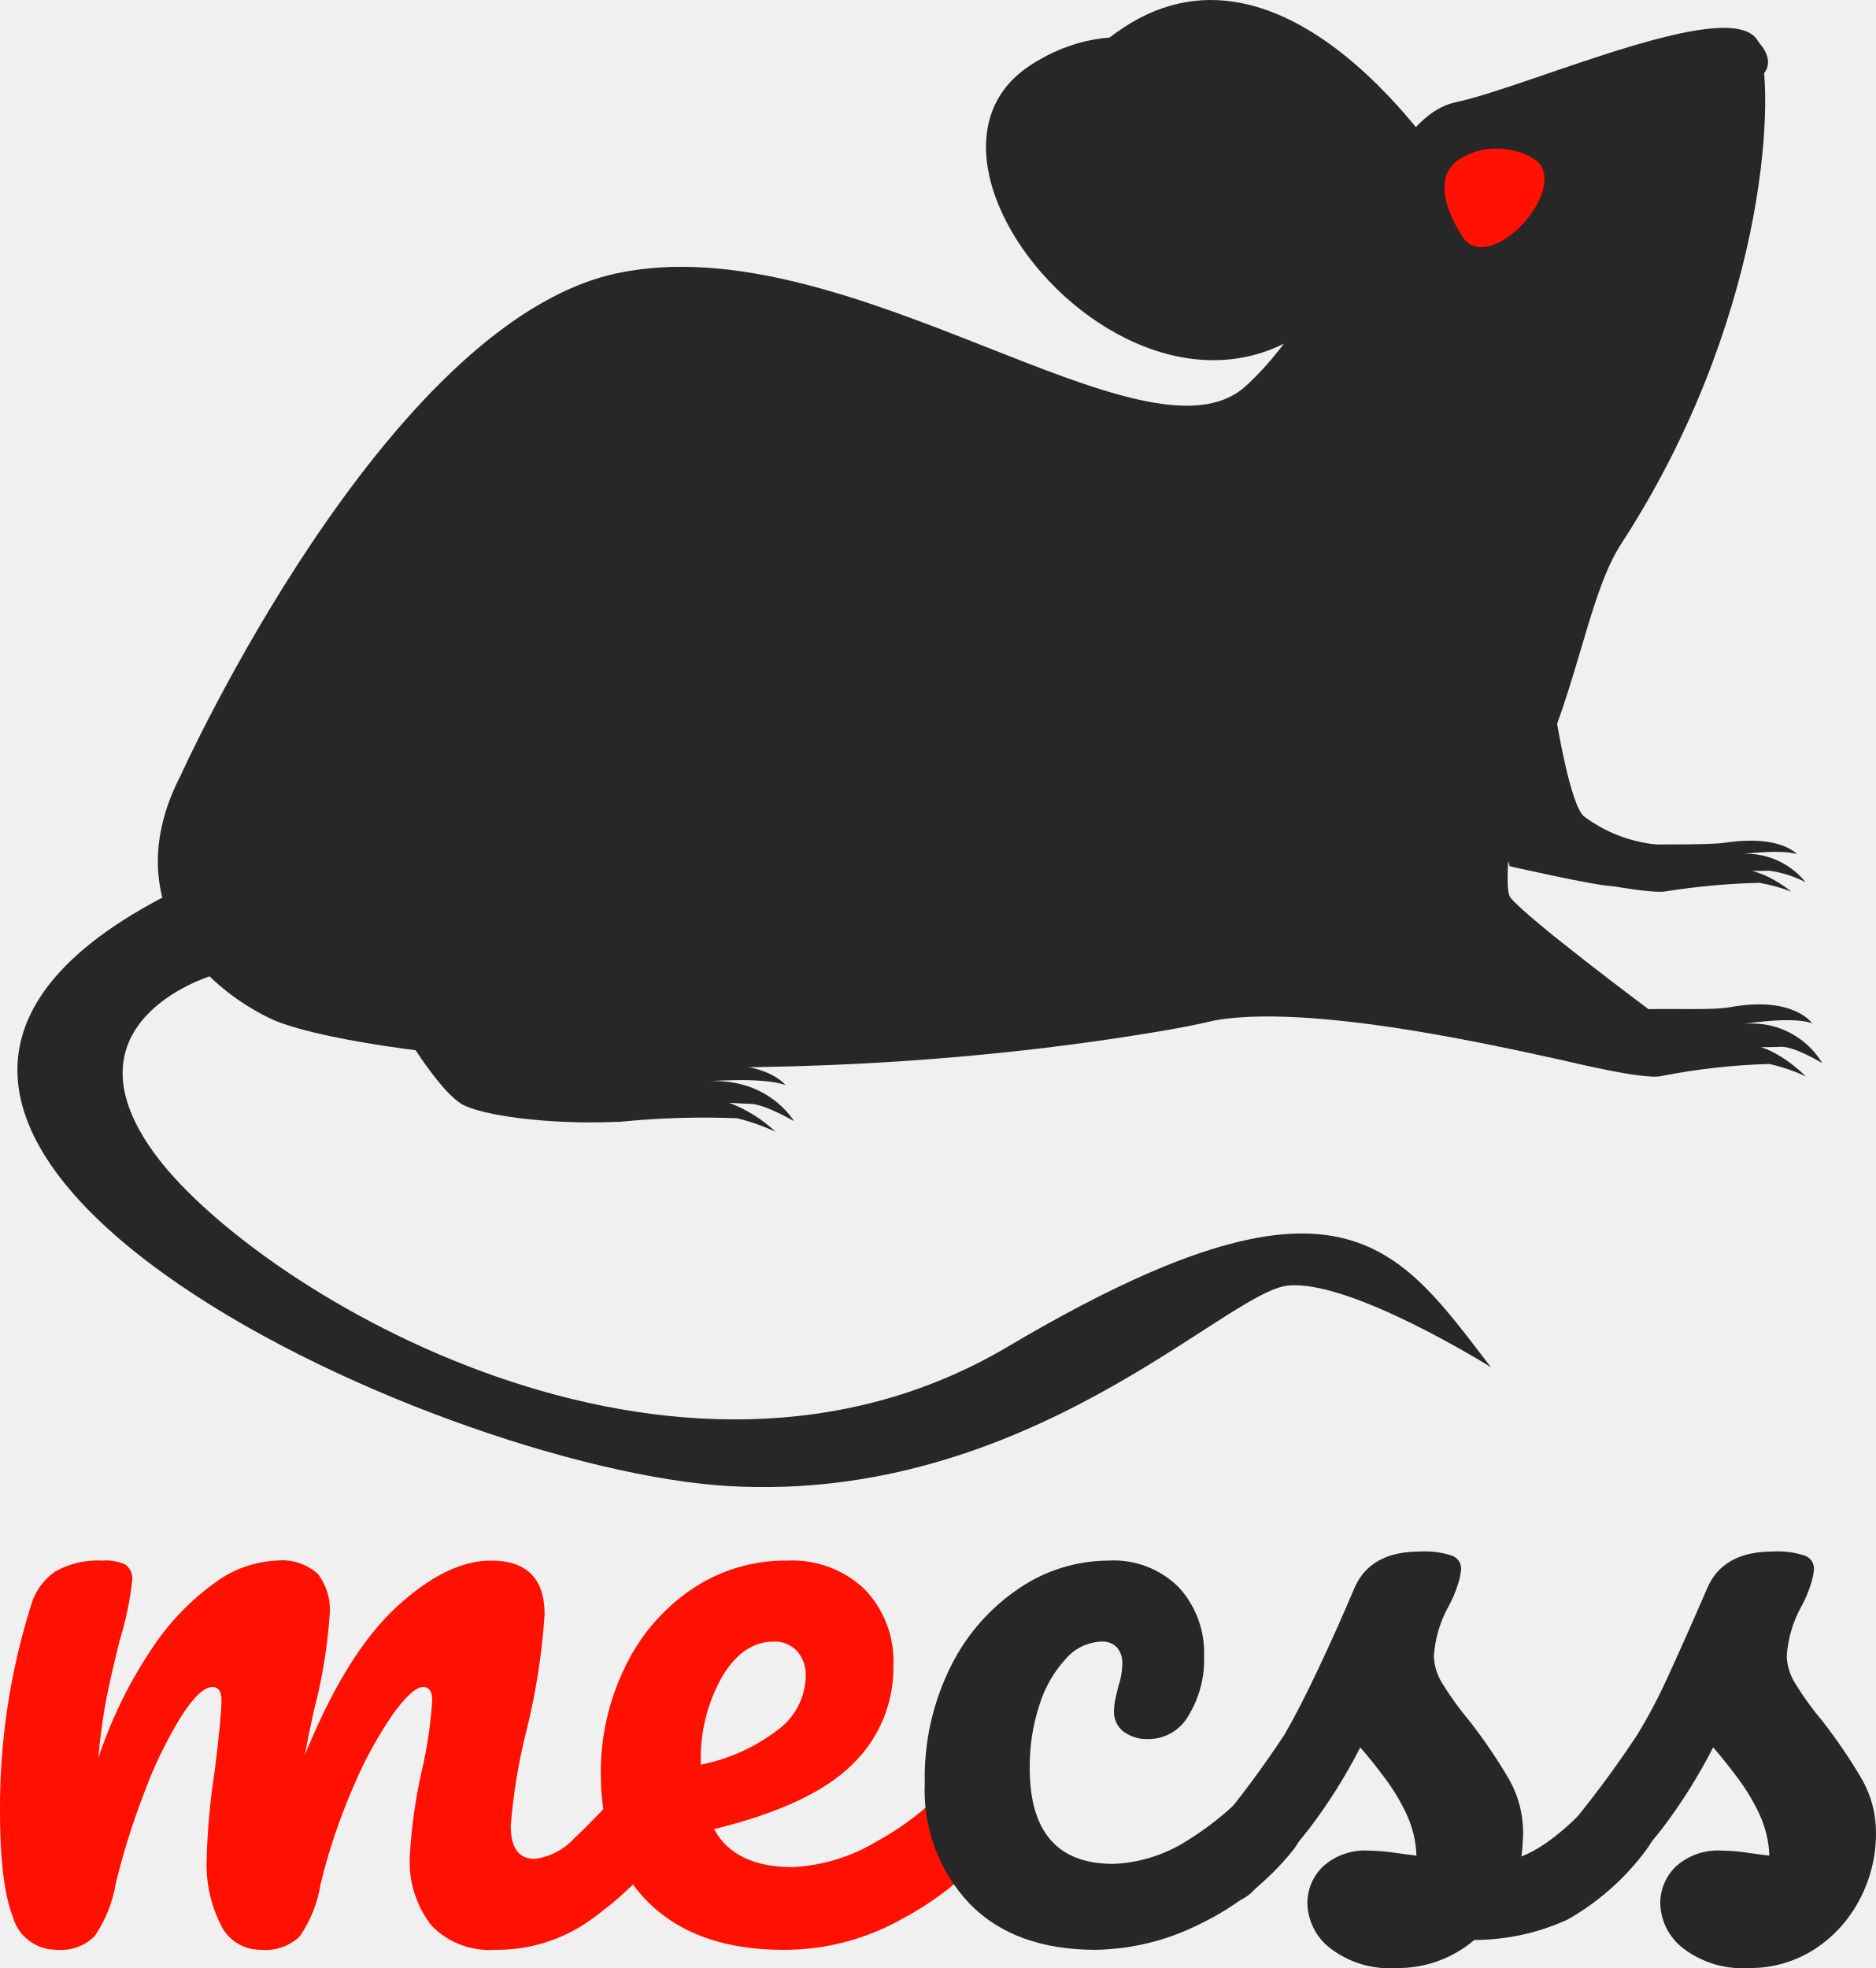
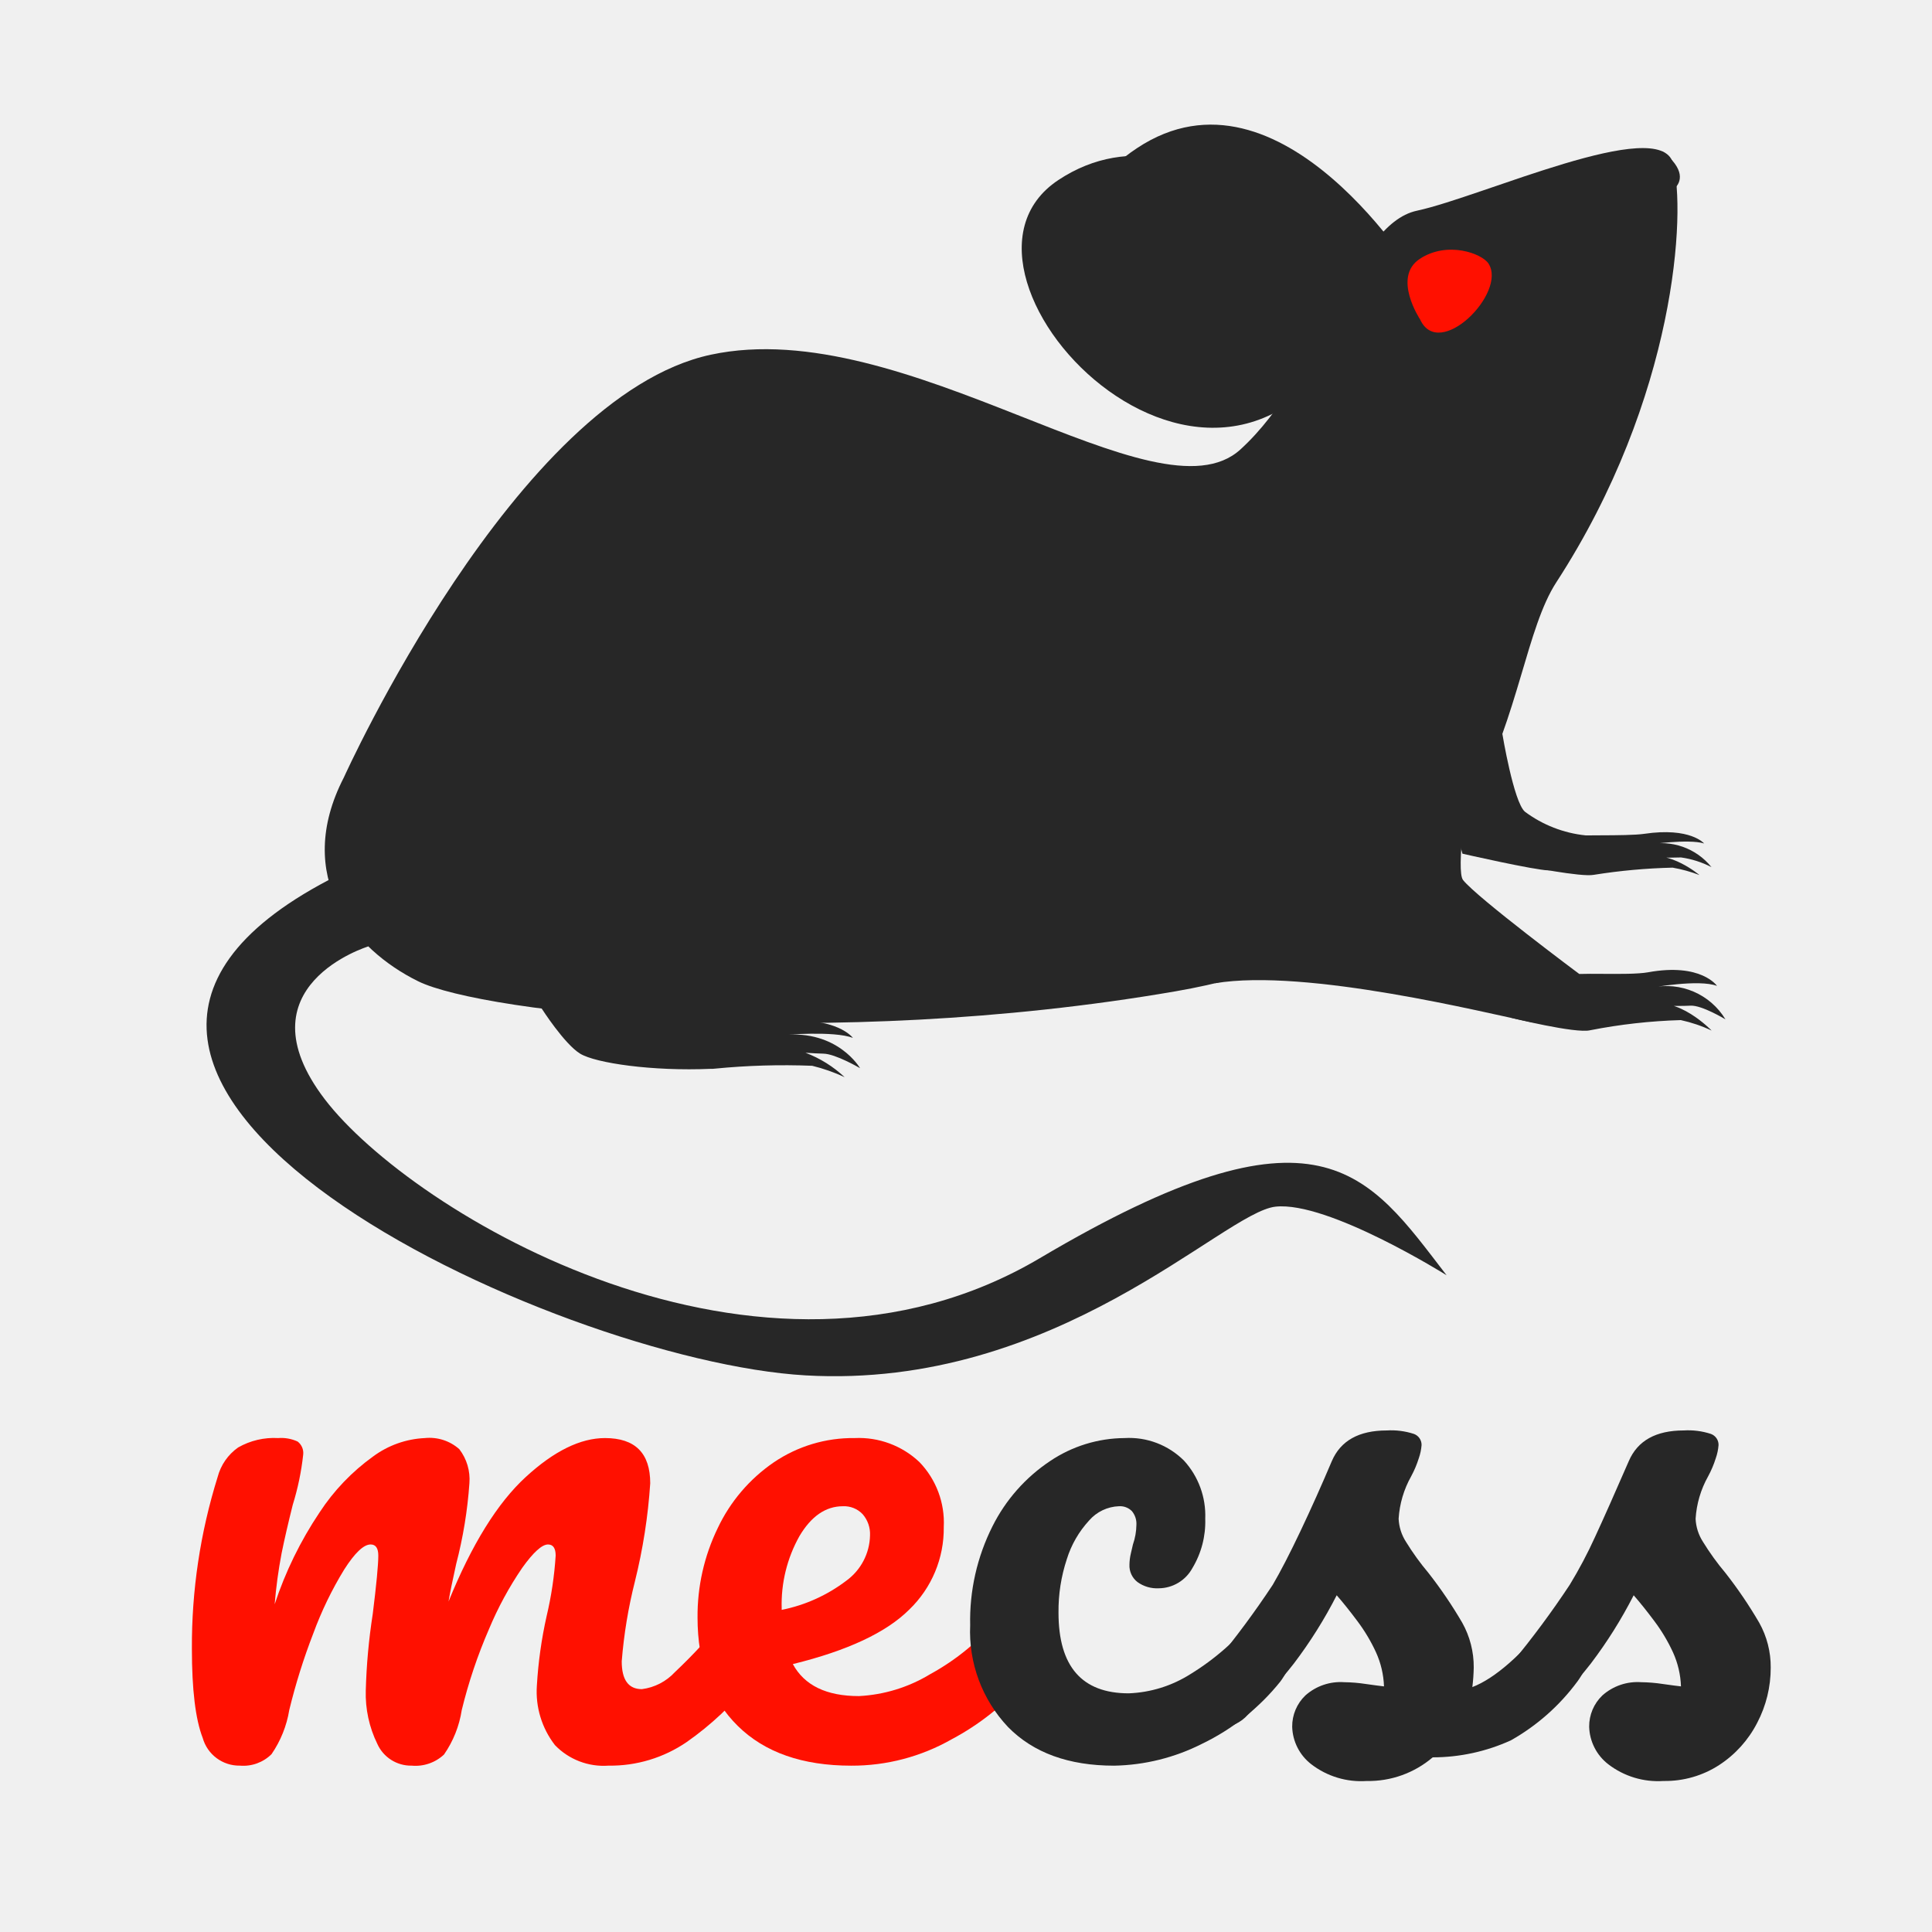
- <svg xmlns="http://www.w3.org/2000/svg" id="Calque_1" data-name="Calque 1" viewBox="0 0 163.436 171.464">
+ <svg xmlns="http://www.w3.org/2000/svg" id="square" viewBox="0 0 200 200">
  <defs>
-     <style>.cls-1{fill:#272727;}.cls-2{fill:#ff1000;}</style>
+     <style>.cls-1{fill:#fff;opacity:0.01;}.cls-2{fill:#272727;}.cls-3{fill:#ff1000;}</style>
  </defs>
-   <path class="cls-1" d="M157.855,89.644s5.838,1.182,7.142.917a60.762,60.762,0,0,1,8.153-.743,15.052,15.052,0,0,1,2.776.766s-3.098-2.626-5.712-1.822c0,0,2.781.048,3.805,0a9.833,9.833,0,0,1,3.152,1.003,6.657,6.657,0,0,0-6.631-2.324s4.239-.629,5.87-.125c0,0-1.413-1.706-6.196-.999-1.831.271-7.705.059-7.202.248C164.235,87.026,163.366,89.281,157.855,89.644Z" transform="translate(-19.86572 -12.90127)" />
-   <path class="cls-1" d="M155.524,75.972s1.166,7.049,2.331,8.053a12.68,12.68,0,0,0,6.294,2.454s-.706,3.63-3.82,3.622c-1.379-.003-8.938-1.728-8.938-1.728S148.565,79.271,155.524,75.972Z" transform="translate(-19.86572 -12.90127)" />
-   <path class="cls-1" d="M85.235,109.073c1.263.019,3.798,1.505,3.798,1.505s-2.298-3.998-7.972-3.434c0,0,5.265-.46,7.231.3,0,0-1.603-2.252-7.543-1.736-2.273.197-25.275-1.577-24.671-1.301,0,0,2.351,3.678,3.982,4.67,1.595.972,7.454,1.833,13.522,1.567a2.625,2.625,0,0,0,.411-.017,73.431,73.431,0,0,1,10.089-.297,18.292,18.292,0,0,1,3.354,1.178,12.214,12.214,0,0,0-4.053-2.527C84.106,109.029,84.799,109.067,85.235,109.073Z" transform="translate(-19.86572 -12.90127)" />
-   <path class="cls-1" d="M146.88,29.035s-14.219-23.61-29.165-13.707C102.769,25.228,128.929,33.294,146.88,29.035Z" transform="translate(-19.86572 -12.90127)" />
-   <path class="cls-1" d="M141.432,31.269s-16.928-22.533-31.874-12.63C94.611,28.539,127.773,62.721,141.432,31.269Z" transform="translate(-19.86572 -12.90127)" />
-   <path class="cls-1" d="M35.598,80.478s17.792-39.432,37.99-43.76c20.197-4.328,46.164,17.696,54.819,9.811,8.656-7.887,11.542-23.275,18.274-24.717,6.732-1.443,25.102-9.893,26.497-4.946,1.394,4.946.357,24.287-12.07,43.416-6.117,9.415-3.366,36.114-39.432,42.341-36.067,6.228-71.651,2.272-78.384-1.04C36.56,98.271,30.309,90.734,35.598,80.478Z" transform="translate(-19.86572 -12.90127)" />
-   <path class="cls-1" d="M38.13,97.971s-13.457,4.106-4.512,15.82c8.945,11.714,45.042,33.609,74.037,16.448,28.994-17.16,33.894-8.876,42.096,1.775,0,0-12.26-7.692-17.71-7.101s-22.611,18.956-48.647,17.466c-26.036-1.49-88.698-30.646-49.379-51.275C34.014,91.104,38.432,91.146,38.13,97.971Z" transform="translate(-19.86572 -12.90127)" />
-   <path class="cls-2" d="M147.008,33.067s-2.904-4.37-.038-6.265c2.866-1.893,6.448-.56,7.123.49C156.027,30.296,148.98,37.4,147.008,33.067Z" transform="translate(-19.86572 -12.90127)" />
-   <path class="cls-1" d="M132.973,29.549s-16.058-13.402-21.227-9.023c-5.168,4.381,3.691,19.231,12.496,19.231C133.048,39.758,136.075,31.957,132.973,29.549Z" transform="translate(-19.86572 -12.90127)" />
-   <path class="cls-1" d="M172.104,15.676s-2.264,2.404-1.673,3.972C171.025,21.215,176.735,19.31,172.104,15.676Z" transform="translate(-19.86572 -12.90127)" />
-   <path class="cls-1" d="M156.406,105.354s6.713,1.671,8.213,1.296a57.214,57.214,0,0,1,9.375-1.05,14.911,14.911,0,0,1,3.193,1.083s-3.562-3.714-6.568-2.577c0,0,3.198.068,4.375,0s3.625,1.418,3.625,1.418a7.144,7.144,0,0,0-7.625-3.286s4.875-.89,6.75-.177c0,0-1.625-2.412-7.125-1.412-2.105.383-7.797-.062-8.282.351C159.329,103.557,162.744,104.84,156.406,105.354Z" transform="translate(-19.86572 -12.90127)" />
-   <path class="cls-1" d="M155.571,60.281s-5.592,28.967-4.113,30.824c1.481,1.855,12.031,9.724,12.031,9.724s-1.442,5.693-5.034,4.976c-4.469-.892-23.21-5.606-32.678-4.019C125.777,101.786,130.076,69.615,155.571,60.281Z" transform="translate(-19.86572 -12.90127)" />
-   <path class="cls-2" d="M20.981,179.901q-1.117-2.88-1.116-9.217a58.618,58.618,0,0,1,2.664-17.783,5.414,5.414,0,0,1,2.124-3.061,7.491,7.491,0,0,1,4.14-.972,4.069,4.069,0,0,1,2.016.359,1.489,1.489,0,0,1,.576,1.368,27.459,27.459,0,0,1-1.08,5.185q-.721,2.88-1.152,5.004a49.706,49.706,0,0,0-.72,5.292,38.957,38.957,0,0,1,4.644-9.504,21.846,21.846,0,0,1,5.544-5.796,9.747,9.747,0,0,1,5.363-1.908,4.643,4.643,0,0,1,3.564,1.151,5.127,5.127,0,0,1,1.045,3.528,45.629,45.629,0,0,1-1.369,8.353q-.577,2.591-.791,3.888,3.598-8.856,7.992-12.888,4.389-4.033,8.207-4.032,4.679,0,4.68,4.68a57.809,57.809,0,0,1-1.584,10.152,49.934,49.934,0,0,0-1.367,8.279q0,2.881,2.088,2.881a5.626,5.626,0,0,0,3.42-1.765,57.743,57.743,0,0,0,5.293-5.724,2.523,2.523,0,0,1,1.943-1.008,1.668,1.668,0,0,1,1.477.863,4.473,4.473,0,0,1,.539,2.376,6.63,6.63,0,0,1-1.367,4.465,31.896,31.896,0,0,1-6.66,6.264,13.972,13.972,0,0,1-8.102,2.448,6.998,6.998,0,0,1-5.543-2.124,9.035,9.035,0,0,1-1.873-6.156,44.805,44.805,0,0,1,1.01-7.2,37.347,37.347,0,0,0,.936-6.264c0-.768-.266-1.152-.793-1.152q-.935,0-2.664,2.412a35.532,35.532,0,0,0-3.455,6.372,51.811,51.811,0,0,0-2.809,8.352,11.007,11.007,0,0,1-1.836,4.608,4.315,4.315,0,0,1-3.348,1.152,3.817,3.817,0,0,1-3.564-2.269,11.757,11.757,0,0,1-1.188-5.508,62.267,62.267,0,0,1,.721-7.92q.574-4.607.576-6.048c0-.768-.266-1.152-.793-1.152q-1.081,0-2.736,2.592a37.253,37.253,0,0,0-3.204,6.624,63.54,63.54,0,0,0-2.484,7.92,11.253,11.253,0,0,1-1.836,4.572,4.145,4.145,0,0,1-3.276,1.188A3.933,3.933,0,0,1,20.981,179.901Z" transform="translate(-19.86572 -12.90127)" />
-   <path class="cls-2" d="M106.876,167.229a4.464,4.464,0,0,1,.54,2.376,6.625,6.625,0,0,1-1.368,4.465,26.32,26.32,0,0,1-7.523,5.976,20.863,20.863,0,0,1-10.404,2.736q-7.56,0-11.736-4.104T72.209,167.445a20.823,20.823,0,0,1,2.088-9.252,17.098,17.098,0,0,1,5.796-6.805,14.577,14.577,0,0,1,8.389-2.52,9.127,9.127,0,0,1,6.695,2.483,9.026,9.026,0,0,1,2.521,6.732,11.642,11.642,0,0,1-3.564,8.532q-3.564,3.564-12.06,5.651,1.799,3.313,6.84,3.312a15.742,15.742,0,0,0,7.38-2.269,24.36,24.36,0,0,0,7.164-5.939,2.527,2.527,0,0,1,1.944-1.008A1.665,1.665,0,0,1,106.876,167.229Zm-24.12-8.208a14.439,14.439,0,0,0-1.836,7.488v.145a16.357,16.357,0,0,0,6.696-3.024,5.943,5.943,0,0,0,2.448-4.68,3.13,3.13,0,0,0-.757-2.196,2.641,2.641,0,0,0-2.052-.828Q84.592,155.925,82.756,159.021Z" transform="translate(-19.86572 -12.90127)" />
-   <path class="cls-1" d="M104.355,178.785a14.404,14.404,0,0,1-3.923-10.548,21.689,21.689,0,0,1,2.304-10.225,17.546,17.546,0,0,1,5.976-6.768,13.965,13.965,0,0,1,7.704-2.376,8.035,8.035,0,0,1,6.156,2.34,8.437,8.437,0,0,1,2.195,6.012,9.316,9.316,0,0,1-1.332,5.112,4.003,4.003,0,0,1-3.491,2.088,3.458,3.458,0,0,1-2.196-.648,2.154,2.154,0,0,1-.828-1.8,5.334,5.334,0,0,1,.144-1.151c.096-.433.168-.744.217-.937a6.413,6.413,0,0,0,.359-2.016,2.046,2.046,0,0,0-.468-1.44,1.732,1.732,0,0,0-1.332-.504,4.289,4.289,0,0,0-3.096,1.477,10.499,10.499,0,0,0-2.305,3.995,17.031,17.031,0,0,0-.863,5.544q0,8.354,7.271,8.353a12.841,12.841,0,0,0,6.372-1.98,25.975,25.975,0,0,0,6.732-5.939,2.527,2.527,0,0,1,1.943-1.008,1.666,1.666,0,0,1,1.477.863,4.473,4.473,0,0,1,.54,2.376,6.981,6.981,0,0,1-1.368,4.465,23.367,23.367,0,0,1-8.1,6.443,20.989,20.989,0,0,1-9.108,2.269Q108.278,182.781,104.355,178.785Z" transform="translate(-19.86572 -12.90127)" />
-   <path class="cls-1" d="M135.747,182.637a5.084,5.084,0,0,1-1.98-3.888,4.429,4.429,0,0,1,1.368-3.24,5.469,5.469,0,0,1,4.032-1.368,15.816,15.816,0,0,1,2.196.181q1.258.18,1.908.252a9.29,9.29,0,0,0-.828-3.528,17.705,17.705,0,0,0-1.908-3.204q-1.153-1.547-2.16-2.7a47.038,47.038,0,0,1-4.428,7.057,52.74,52.74,0,0,1-4.788,5.327,3.856,3.856,0,0,1-2.736,1.297,2.363,2.363,0,0,1-1.872-.828,3.022,3.022,0,0,1-.72-2.053,4.106,4.106,0,0,1,1.008-2.663l.937-1.152a93.212,93.212,0,0,0,5.976-8.064q1.223-2.087,2.88-5.58,1.655-3.491,3.24-7.235,1.367-3.168,5.688-3.168a7.581,7.581,0,0,1,2.809.359,1.203,1.203,0,0,1,.792,1.152,5.319,5.319,0,0,1-.288,1.368,10.479,10.479,0,0,1-.792,1.872,10.262,10.262,0,0,0-1.296,4.392,4.795,4.795,0,0,0,.756,2.376,26.851,26.851,0,0,0,2.34,3.24,45.691,45.691,0,0,1,3.492,5.148,9.352,9.352,0,0,1,1.188,4.644,19.537,19.537,0,0,1-.144,2.016q3.527-1.367,8.28-7.271a2.527,2.527,0,0,1,1.943-1.008,1.666,1.666,0,0,1,1.477.863,4.473,4.473,0,0,1,.54,2.376,6.981,6.981,0,0,1-1.368,4.465,21.959,21.959,0,0,1-6.876,6.084,19.532,19.532,0,0,1-8.1,1.764,10.231,10.231,0,0,1-6.841,2.448A8.45,8.45,0,0,1,135.747,182.637Z" transform="translate(-19.86572 -12.90127)" />
-   <path class="cls-1" d="M166.49,182.637a5.084,5.084,0,0,1-1.98-3.888,4.429,4.429,0,0,1,1.368-3.24,5.469,5.469,0,0,1,4.032-1.368,15.817,15.817,0,0,1,2.196.181q1.258.18,1.908.252a9.29,9.29,0,0,0-.828-3.528,17.704,17.704,0,0,0-1.908-3.204q-1.153-1.547-2.16-2.7a47.037,47.037,0,0,1-4.428,7.057,52.739,52.739,0,0,1-4.788,5.327,3.856,3.856,0,0,1-2.736,1.297,2.363,2.363,0,0,1-1.872-.828,3.022,3.022,0,0,1-.72-2.053,4.106,4.106,0,0,1,1.008-2.663l.937-1.152a93.21,93.21,0,0,0,5.976-8.064,46.453,46.453,0,0,0,2.628-4.968q1.332-2.878,3.492-7.848,1.367-3.168,5.688-3.168a7.581,7.581,0,0,1,2.809.359,1.203,1.203,0,0,1,.792,1.152,5.32,5.32,0,0,1-.288,1.368,10.479,10.479,0,0,1-.792,1.872,10.262,10.262,0,0,0-1.296,4.392,4.795,4.795,0,0,0,.756,2.376,26.849,26.849,0,0,0,2.34,3.24,45.692,45.692,0,0,1,3.492,5.148,9.352,9.352,0,0,1,1.188,4.644,12.239,12.239,0,0,1-1.403,5.724,11.437,11.437,0,0,1-3.924,4.356,10.259,10.259,0,0,1-5.761,1.656A8.45,8.45,0,0,1,166.49,182.637Z" transform="translate(-19.86572 -12.90127)" />
+   <rect id="bg" class="cls-1" width="200" height="200" />
+   <g id="mouse">
+     <path class="cls-2" d="M157.855,89.644s5.838,1.182,7.142.917a60.762,60.762,0,0,1,8.153-.743,15.052,15.052,0,0,1,2.776.766s-3.098-2.626-5.712-1.822c0,0,2.781.048,3.805,0a9.833,9.833,0,0,1,3.152,1.003,6.657,6.657,0,0,0-6.631-2.324s4.239-.629,5.87-.125c0,0-1.413-1.706-6.196-.999-1.831.271-7.705.059-7.202.248C164.235,87.026,163.366,89.281,157.855,89.644Z" />
+     <path class="cls-2" d="M155.524,75.972s1.166,7.049,2.331,8.053a12.68,12.68,0,0,0,6.294,2.454s-.706,3.63-3.82,3.622c-1.379-.003-8.938-1.728-8.938-1.728S148.565,79.271,155.524,75.972Z" />
+     <path class="cls-2" d="M85.235,109.073c1.263.019,3.798,1.505,3.798,1.505s-2.298-3.998-7.972-3.434c0,0,5.265-.46,7.231.3,0,0-1.603-2.252-7.543-1.736-2.273.197-25.275-1.577-24.671-1.301,0,0,2.351,3.678,3.982,4.67,1.595.972,7.454,1.833,13.522,1.567a2.625,2.625,0,0,0,.411-.017,73.431,73.431,0,0,1,10.089-.297,18.292,18.292,0,0,1,3.354,1.178,12.214,12.214,0,0,0-4.053-2.527C84.106,109.029,84.799,109.067,85.235,109.073Z" />
+     <path class="cls-2" d="M146.88,29.035s-14.219-23.61-29.165-13.707C102.769,25.228,128.929,33.294,146.88,29.035Z" />
+     <path class="cls-2" d="M141.432,31.269s-16.928-22.533-31.874-12.63C94.611,28.539,127.773,62.721,141.432,31.269Z" />
+     <path class="cls-2" d="M35.598,80.478s17.792-39.432,37.99-43.76c20.197-4.328,46.164,17.696,54.819,9.811,8.656-7.887,11.542-23.275,18.274-24.717,6.732-1.443,25.102-9.893,26.497-4.946,1.394,4.946.357,24.287-12.07,43.416-6.117,9.415-3.366,36.114-39.432,42.341-36.067,6.228-71.651,2.272-78.384-1.04C36.56,98.271,30.309,90.734,35.598,80.478Z" />
+     <path class="cls-2" d="M38.13,97.971s-13.457,4.106-4.512,15.82c8.945,11.714,45.042,33.609,74.037,16.448,28.994-17.16,33.894-8.876,42.096,1.775,0,0-12.26-7.692-17.71-7.101s-22.611,18.956-48.647,17.466c-26.036-1.49-88.698-30.646-49.379-51.275C34.014,91.104,38.432,91.146,38.13,97.971Z" />
+     <path class="cls-3" d="M147.008,33.067s-2.904-4.37-.038-6.265c2.866-1.893,6.448-.56,7.123.49C156.027,30.296,148.98,37.4,147.008,33.067Z" />
+     <path class="cls-2" d="M132.973,29.549s-16.058-13.402-21.227-9.023c-5.168,4.381,3.691,19.231,12.496,19.231C133.048,39.758,136.075,31.957,132.973,29.549Z" />
+     <path class="cls-2" d="M172.104,15.676s-2.264,2.404-1.673,3.972C171.025,21.215,176.735,19.31,172.104,15.676Z" />
+     <path class="cls-2" d="M156.406,105.354s6.713,1.671,8.213,1.296a57.214,57.214,0,0,1,9.375-1.05,14.911,14.911,0,0,1,3.193,1.083s-3.562-3.714-6.568-2.577c0,0,3.198.068,4.375,0s3.625,1.418,3.625,1.418a7.144,7.144,0,0,0-7.625-3.286s4.875-.89,6.75-.177c0,0-1.625-2.412-7.125-1.412-2.105.383-7.797-.062-8.282.351C159.329,103.557,162.744,104.84,156.406,105.354Z" />
+     <path class="cls-2" d="M155.571,60.281s-5.592,28.967-4.113,30.824c1.481,1.855,12.031,9.724,12.031,9.724s-1.442,5.693-5.034,4.976c-4.469-.892-23.21-5.606-32.678-4.019C125.777,101.786,130.076,69.615,155.571,60.281Z" />
+   </g>
+   <g id="texte">
+     <path class="cls-3" d="M20.981,179.901q-1.117-2.88-1.116-9.217a58.618,58.618,0,0,1,2.664-17.783,5.414,5.414,0,0,1,2.124-3.061,7.491,7.491,0,0,1,4.14-.972,4.069,4.069,0,0,1,2.016.359,1.489,1.489,0,0,1,.576,1.368,27.459,27.459,0,0,1-1.08,5.185q-.721,2.88-1.152,5.004a49.706,49.706,0,0,0-.72,5.292,38.957,38.957,0,0,1,4.644-9.504,21.846,21.846,0,0,1,5.544-5.796,9.747,9.747,0,0,1,5.363-1.908,4.643,4.643,0,0,1,3.564,1.151,5.127,5.127,0,0,1,1.045,3.528,45.629,45.629,0,0,1-1.369,8.353q-.577,2.591-.791,3.888,3.598-8.856,7.992-12.888,4.389-4.033,8.207-4.032,4.679,0,4.68,4.68a57.809,57.809,0,0,1-1.584,10.152,49.934,49.934,0,0,0-1.367,8.279q0,2.881,2.088,2.881a5.626,5.626,0,0,0,3.42-1.765,57.743,57.743,0,0,0,5.293-5.724,2.523,2.523,0,0,1,1.943-1.008,1.668,1.668,0,0,1,1.477.863,4.473,4.473,0,0,1,.539,2.376,6.63,6.63,0,0,1-1.367,4.465,31.896,31.896,0,0,1-6.66,6.264,13.972,13.972,0,0,1-8.102,2.448,6.998,6.998,0,0,1-5.543-2.124,9.035,9.035,0,0,1-1.873-6.156,44.805,44.805,0,0,1,1.01-7.2,37.347,37.347,0,0,0,.936-6.264c0-.768-.266-1.152-.793-1.152q-.935,0-2.664,2.412a35.532,35.532,0,0,0-3.455,6.372,51.811,51.811,0,0,0-2.809,8.352,11.007,11.007,0,0,1-1.836,4.608,4.315,4.315,0,0,1-3.348,1.152,3.817,3.817,0,0,1-3.564-2.269,11.757,11.757,0,0,1-1.188-5.508,62.267,62.267,0,0,1,.721-7.92q.574-4.607.576-6.048c0-.768-.266-1.152-.793-1.152q-1.081,0-2.736,2.592a37.253,37.253,0,0,0-3.204,6.624,63.54,63.54,0,0,0-2.484,7.92,11.253,11.253,0,0,1-1.836,4.572,4.145,4.145,0,0,1-3.276,1.188A3.933,3.933,0,0,1,20.981,179.901Z" />
+     <path class="cls-3" d="M106.876,167.229a4.464,4.464,0,0,1,.54,2.376,6.625,6.625,0,0,1-1.368,4.465,26.32,26.32,0,0,1-7.523,5.976,20.863,20.863,0,0,1-10.404,2.736q-7.56,0-11.736-4.104T72.209,167.445a20.823,20.823,0,0,1,2.088-9.252,17.098,17.098,0,0,1,5.796-6.805,14.577,14.577,0,0,1,8.389-2.52,9.127,9.127,0,0,1,6.695,2.483,9.026,9.026,0,0,1,2.521,6.732,11.642,11.642,0,0,1-3.564,8.532q-3.564,3.564-12.06,5.651,1.799,3.313,6.84,3.312a15.742,15.742,0,0,0,7.38-2.269,24.36,24.36,0,0,0,7.164-5.939,2.527,2.527,0,0,1,1.944-1.008A1.665,1.665,0,0,1,106.876,167.229Zm-24.12-8.208a14.439,14.439,0,0,0-1.836,7.488v.145a16.357,16.357,0,0,0,6.696-3.024,5.943,5.943,0,0,0,2.448-4.68,3.13,3.13,0,0,0-.757-2.196,2.641,2.641,0,0,0-2.052-.828Q84.592,155.925,82.756,159.021Z" />
+     <path class="cls-2" d="M104.355,178.785a14.404,14.404,0,0,1-3.923-10.548,21.689,21.689,0,0,1,2.304-10.225,17.546,17.546,0,0,1,5.976-6.768,13.965,13.965,0,0,1,7.704-2.376,8.035,8.035,0,0,1,6.156,2.34,8.437,8.437,0,0,1,2.195,6.012,9.316,9.316,0,0,1-1.332,5.112,4.003,4.003,0,0,1-3.491,2.088,3.458,3.458,0,0,1-2.196-.648,2.154,2.154,0,0,1-.828-1.8,5.334,5.334,0,0,1,.144-1.151c.096-.433.168-.744.217-.937a6.413,6.413,0,0,0,.359-2.016,2.046,2.046,0,0,0-.468-1.44,1.732,1.732,0,0,0-1.332-.504,4.289,4.289,0,0,0-3.096,1.477,10.499,10.499,0,0,0-2.305,3.995,17.031,17.031,0,0,0-.863,5.544q0,8.354,7.271,8.353a12.841,12.841,0,0,0,6.372-1.98,25.975,25.975,0,0,0,6.732-5.939,2.527,2.527,0,0,1,1.943-1.008,1.666,1.666,0,0,1,1.477.863,4.473,4.473,0,0,1,.54,2.376,6.981,6.981,0,0,1-1.368,4.465,23.367,23.367,0,0,1-8.1,6.443,20.989,20.989,0,0,1-9.108,2.269Q108.278,182.781,104.355,178.785Z" />
+     <path class="cls-2" d="M135.747,182.637a5.084,5.084,0,0,1-1.98-3.888,4.429,4.429,0,0,1,1.368-3.24,5.469,5.469,0,0,1,4.032-1.368,15.816,15.816,0,0,1,2.196.181q1.258.18,1.908.252a9.29,9.29,0,0,0-.828-3.528,17.705,17.705,0,0,0-1.908-3.204q-1.153-1.547-2.16-2.7a47.038,47.038,0,0,1-4.428,7.057,52.74,52.74,0,0,1-4.788,5.327,3.856,3.856,0,0,1-2.736,1.297,2.363,2.363,0,0,1-1.872-.828,3.022,3.022,0,0,1-.72-2.053,4.106,4.106,0,0,1,1.008-2.663l.937-1.152a93.212,93.212,0,0,0,5.976-8.064q1.223-2.087,2.88-5.58,1.655-3.491,3.24-7.235,1.367-3.168,5.688-3.168a7.581,7.581,0,0,1,2.809.359,1.203,1.203,0,0,1,.792,1.152,5.319,5.319,0,0,1-.288,1.368,10.479,10.479,0,0,1-.792,1.872,10.262,10.262,0,0,0-1.296,4.392,4.795,4.795,0,0,0,.756,2.376,26.851,26.851,0,0,0,2.34,3.24,45.691,45.691,0,0,1,3.492,5.148,9.352,9.352,0,0,1,1.188,4.644,19.537,19.537,0,0,1-.144,2.016q3.527-1.367,8.28-7.271a2.527,2.527,0,0,1,1.943-1.008,1.666,1.666,0,0,1,1.477.863,4.473,4.473,0,0,1,.54,2.376,6.981,6.981,0,0,1-1.368,4.465,21.959,21.959,0,0,1-6.876,6.084,19.532,19.532,0,0,1-8.1,1.764,10.231,10.231,0,0,1-6.841,2.448A8.45,8.45,0,0,1,135.747,182.637Z" />
+     <path class="cls-2" d="M166.49,182.637a5.084,5.084,0,0,1-1.98-3.888,4.429,4.429,0,0,1,1.368-3.24,5.469,5.469,0,0,1,4.032-1.368,15.817,15.817,0,0,1,2.196.181q1.258.18,1.908.252a9.29,9.29,0,0,0-.828-3.528,17.704,17.704,0,0,0-1.908-3.204q-1.153-1.547-2.16-2.7a47.037,47.037,0,0,1-4.428,7.057,52.739,52.739,0,0,1-4.788,5.327,3.856,3.856,0,0,1-2.736,1.297,2.363,2.363,0,0,1-1.872-.828,3.022,3.022,0,0,1-.72-2.053,4.106,4.106,0,0,1,1.008-2.663l.937-1.152a93.21,93.21,0,0,0,5.976-8.064,46.453,46.453,0,0,0,2.628-4.968q1.332-2.878,3.492-7.848,1.367-3.168,5.688-3.168a7.581,7.581,0,0,1,2.809.359,1.203,1.203,0,0,1,.792,1.152,5.32,5.32,0,0,1-.288,1.368,10.479,10.479,0,0,1-.792,1.872,10.262,10.262,0,0,0-1.296,4.392,4.795,4.795,0,0,0,.756,2.376,26.849,26.849,0,0,0,2.34,3.24,45.692,45.692,0,0,1,3.492,5.148,9.352,9.352,0,0,1,1.188,4.644,12.239,12.239,0,0,1-1.403,5.724,11.437,11.437,0,0,1-3.924,4.356,10.259,10.259,0,0,1-5.761,1.656A8.45,8.45,0,0,1,166.49,182.637Z" />
+   </g>
</svg>
